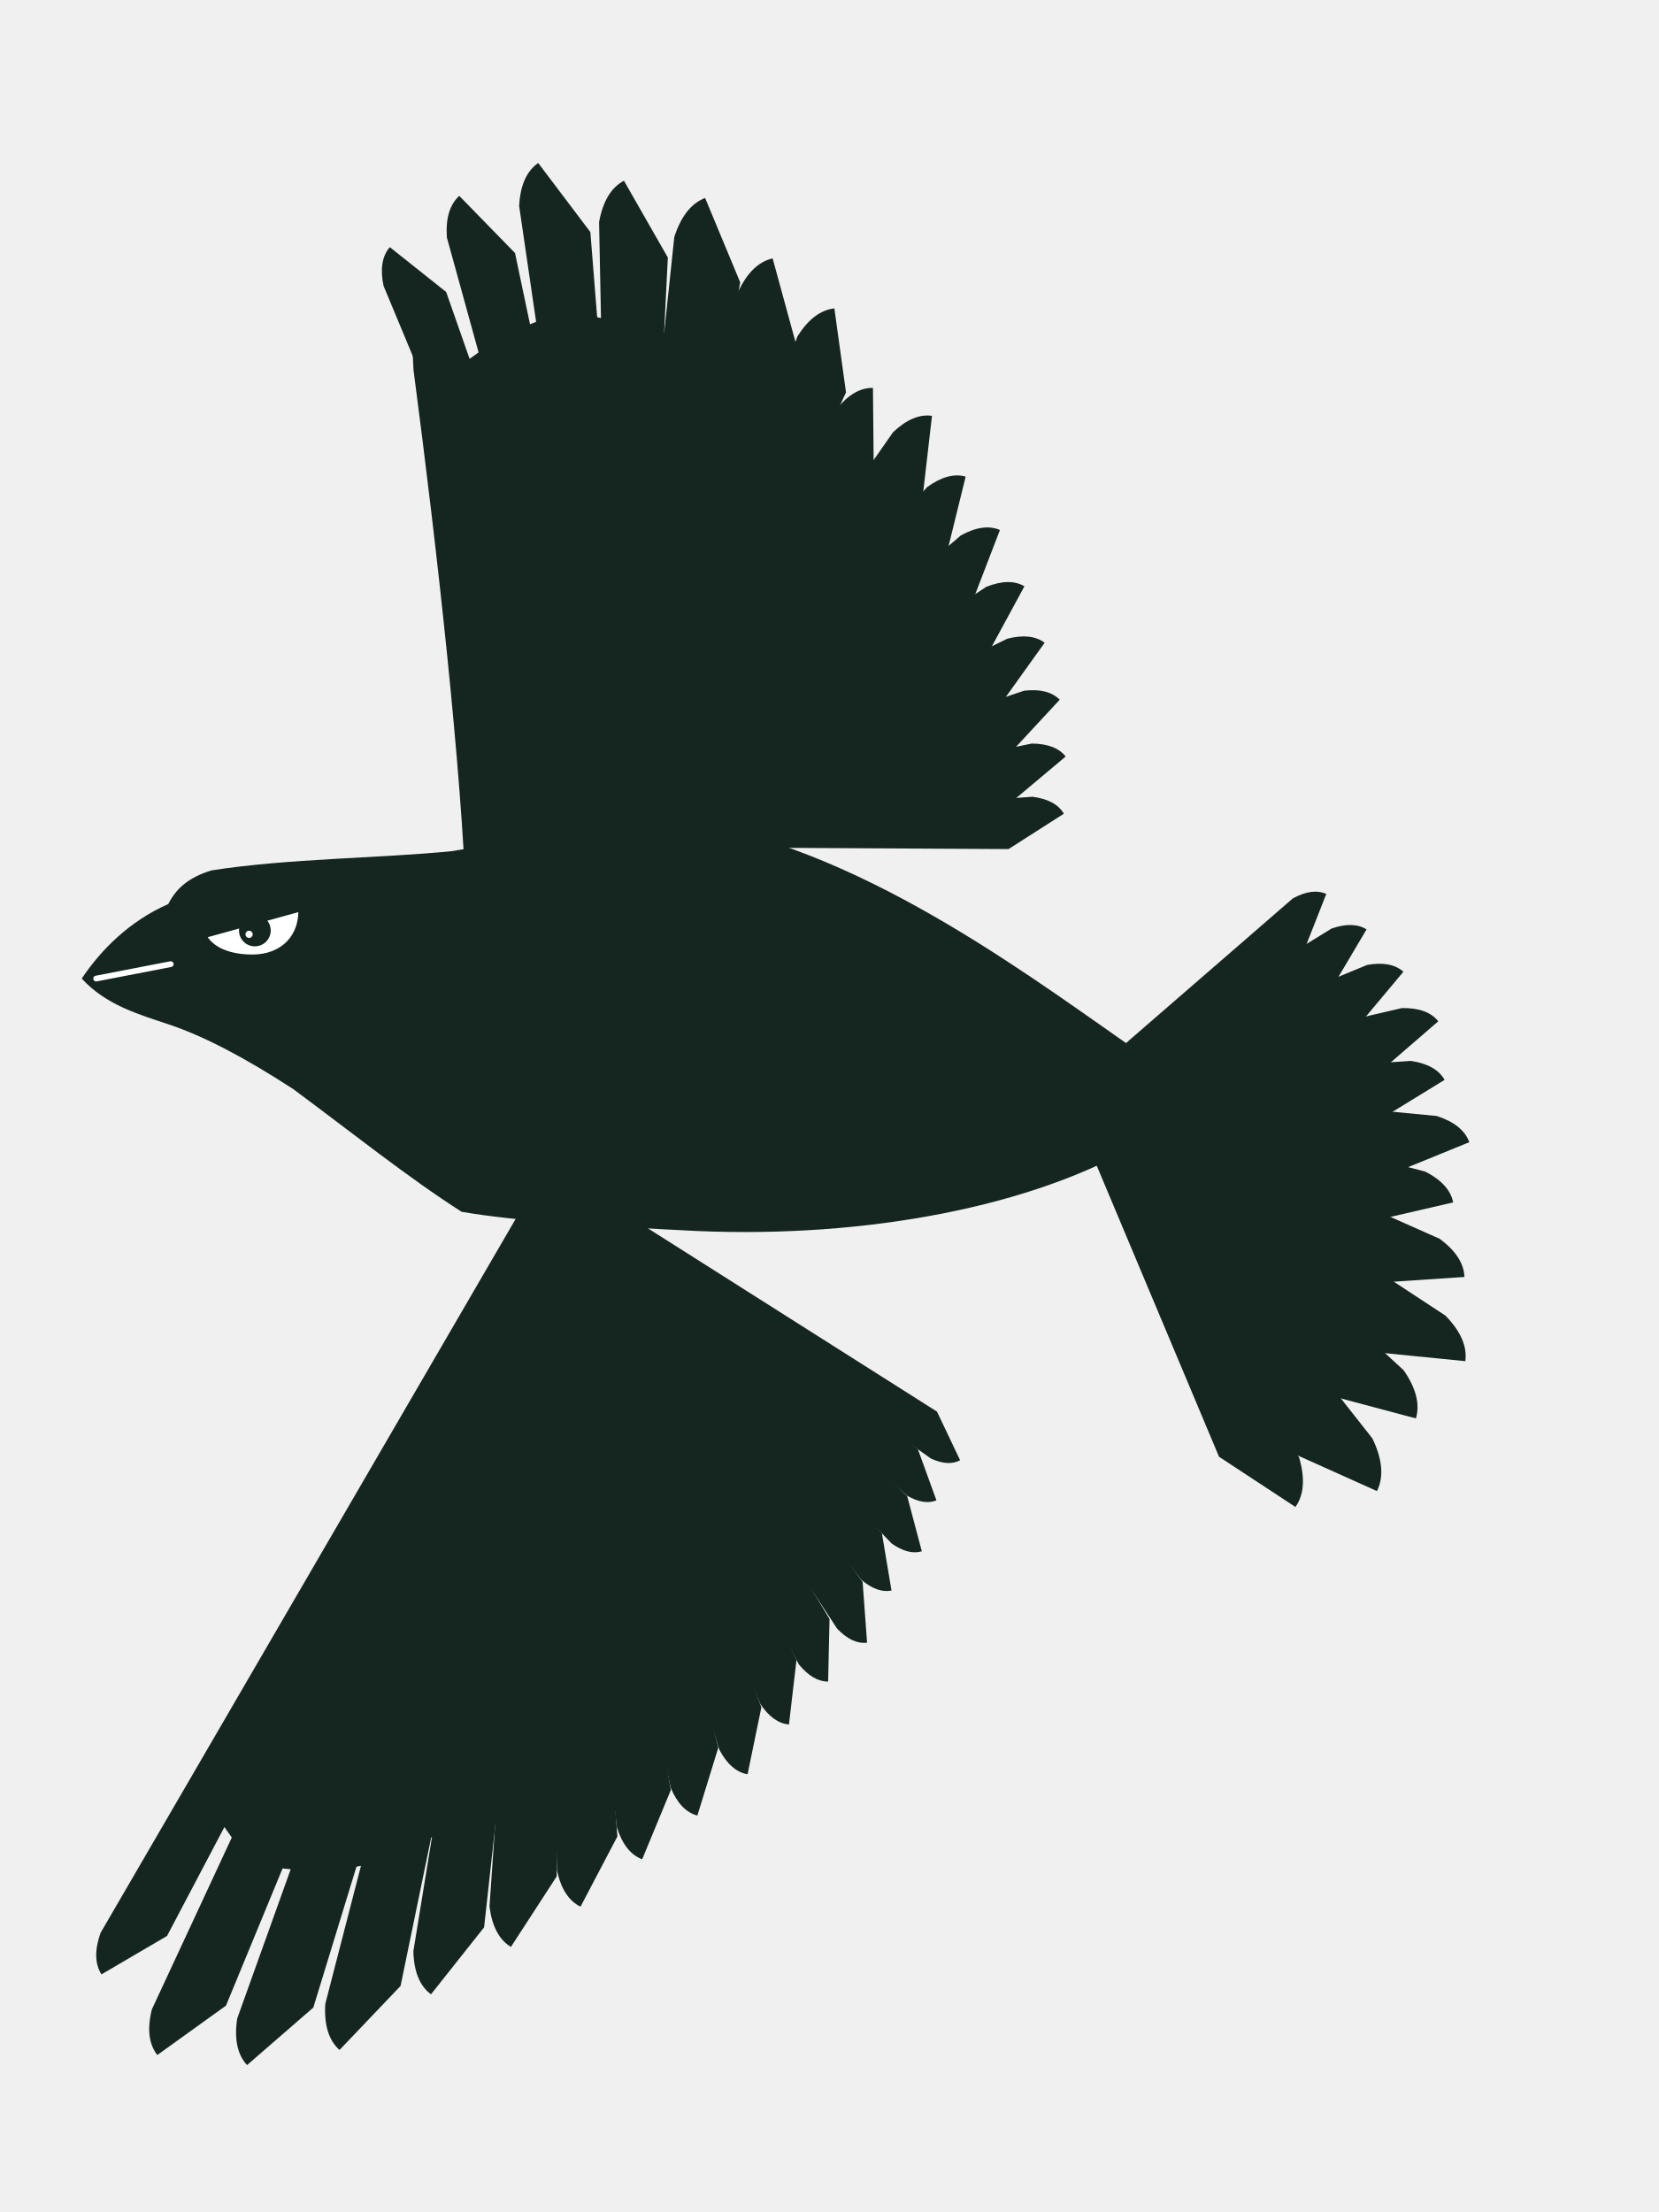
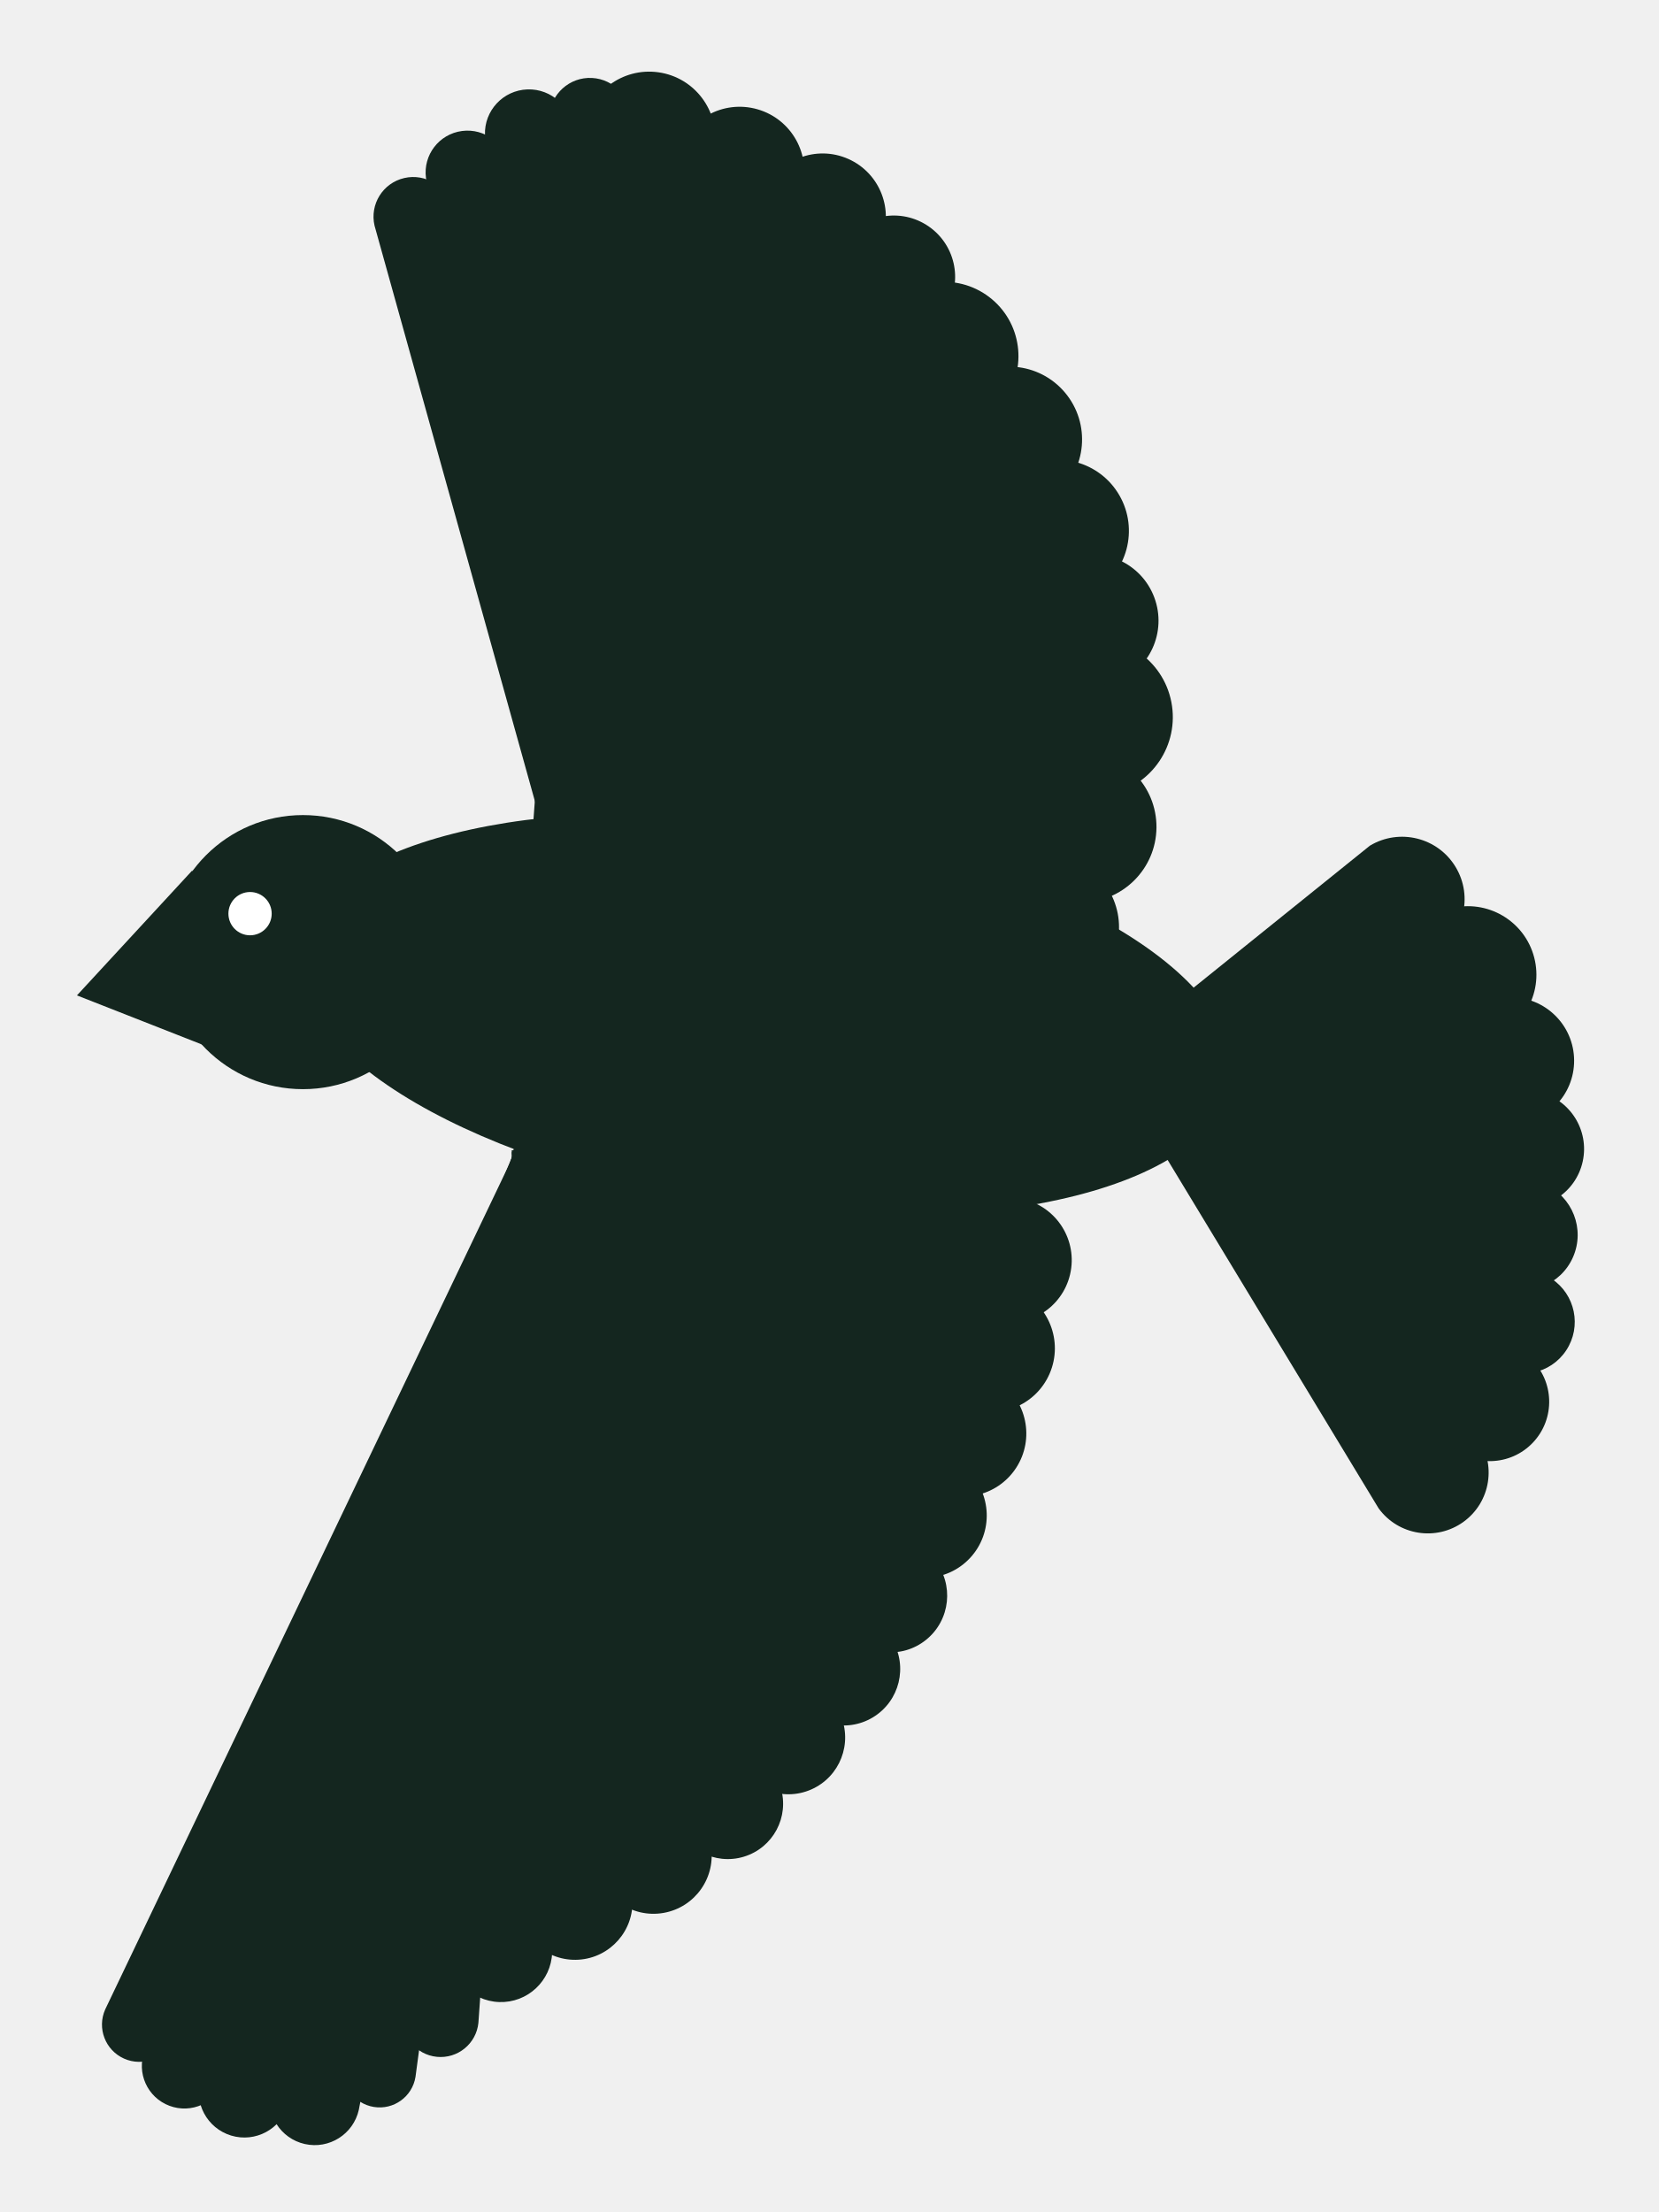
<svg xmlns="http://www.w3.org/2000/svg" viewBox="70 70 690 920" role="img" aria-labelledby="t">
  <g fill="#14261f">
-     <g transform="translate(330 418)">
-       <path d="M0 -4.7 L249.9 -11.7 Q260.5 -10.0 264.0 -3.5 L238.2 11.7 L0 4.7 Z" transform="rotate(-111.0)" />
-       <path d="M0 -5.2 L259.7 -13.0 Q271.4 -11.0 275.3 -3.9 L246.7 13.0 L0 5.2 Z" transform="rotate(-103.7)" />
-       <path d="M0 -5.6 L265.6 -14.1 Q278.3 -12.0 282.5 -4.2 L251.5 14.1 L0 5.6 Z" transform="rotate(-96.5)" />
-       <path d="M0 -5.8 L255.5 -14.4 Q268.5 -12.2 272.8 -4.3 L241.1 14.4 L0 5.8 Z" transform="rotate(-89.2)" />
-       <path d="M0 -5.9 L249.8 -14.9 Q263.2 -12.6 267.7 -4.5 L235.0 14.9 L0 5.9 Z" transform="rotate(-81.9)" />
-       <path d="M0 -5.8 L230.8 -14.5 Q243.9 -12.3 248.2 -4.3 L216.4 14.5 L0 5.8 Z" transform="rotate(-74.7)" />
-       <path d="M0 -5.5 L219.7 -13.8 Q232.1 -11.7 236.3 -4.1 L205.9 13.8 L0 5.5 Z" transform="rotate(-67.4)" />
-       <path d="M0 -5.0 L198.2 -12.4 Q209.4 -10.6 213.2 -3.7 L185.8 12.4 L0 5.0 Z" transform="rotate(-60.1)" />
-       <path d="M0 -5.1 L201.4 -12.6 Q212.8 -10.7 216.6 -3.8 L188.8 12.6 L0 5.1 Z" transform="rotate(-52.9)" />
-       <path d="M0 -4.8 L191.7 -12.0 Q202.5 -10.2 206.1 -3.6 L179.7 12.0 L0 4.8 Z" transform="rotate(-45.6)" />
-       <path d="M0 -4.7 L187.3 -11.8 Q197.9 -10.0 201.4 -3.5 L175.6 11.8 L0 4.7 Z" transform="rotate(-38.3)" />
-       <path d="M0 -4.6 L182.3 -11.4 Q192.6 -9.7 196.0 -3.4 L170.8 11.4 L0 4.6 Z" transform="rotate(-31.1)" />
-       <path d="M0 -4.5 L178.7 -11.2 Q188.8 -9.5 192.2 -3.4 L167.5 11.2 L0 4.5 Z" transform="rotate(-23.8)" />
-       <path d="M0 -4.4 L176.3 -11.1 Q186.2 -9.4 189.5 -3.3 L165.2 11.1 L0 4.4 Z" transform="rotate(-16.5)" />
-       <path d="M0 -4.3 L173.2 -10.9 Q183.0 -9.2 186.2 -3.3 L162.3 10.9 L0 4.3 Z" transform="rotate(-9.3)" />
-       <path d="M0 -4.3 L169.9 -10.7 Q179.5 -9.1 182.7 -3.2 L159.2 10.7 L0 4.3 Z" transform="rotate(-2.0)" />
-       <path d="M0 0 L-73.8 -192.2 L-51.0 -208.6 L-24.8 -219.0 L3.0 -212.8 L29.3 -206.7 L51.2 -186.7 L70.8 -170.1 L82.8 -144.2 L102.0 -134.7 L112.5 -114.9 L123.3 -97.5 L131.0 -78.9 L137.2 -60.5 L141.7 -42.1 L143.4 -23.4 L142.4 -5.0 Z" />
+     <g transform="translate(300 412)">
+       <path d="M0 -4.9 L258.5 -16.5 A16.5 16.5 0 0 1 258.5 16.5 L0 4.9 Z" transform="rotate(-103.0)" />
+       <path d="M0 -5.2 L272.6 -17.4 A17.4 17.4 0 0 1 272.6 17.4 L0 5.2 Z" transform="rotate(-97.5)" />
+       <path d="M0 -5.5 L286.7 -18.3 A18.3 18.3 0 0 1 286.7 18.3 L0 5.5 Z" transform="rotate(-92.0)" />
+       <path d="M0 -5.1 L293.1 -16.9 A16.9 16.9 0 0 1 293.1 16.9 L0 5.1 Z" transform="rotate(-87.0)" />
+       <path d="M0 -8.2 L287.5 -27.5 A27.5 27.5 0 0 1 287.5 27.5 L0 8.2 Z" transform="rotate(-82.0)" />
+       <path d="M0 -8.1 L281.6 -26.9 A26.9 26.9 0 0 1 281.6 26.9 L0 8.1 Z" transform="rotate(-74.0)" />
+       <path d="M0 -7.9 L275.7 -26.3 A26.3 26.3 0 0 1 275.7 26.3 L0 7.9 Z" transform="rotate(-66.0)" />
+       <path d="M0 -7.7 L267.5 -25.5 A25.5 25.5 0 0 1 267.5 25.5 L0 7.7 Z" transform="rotate(-58.0)" />
+       <path d="M0 -9.3 L253.1 -30.9 A30.9 30.9 0 0 1 253.1 30.9 L0 9.3 Z" transform="rotate(-50.0)" />
+       <path d="M0 -9.1 L247.7 -30.3 A30.3 30.3 0 0 1 247.7 30.3 L0 9.1 Z" transform="rotate(-40.0)" />
+       <path d="M0 -8.9 L242.4 -29.6 A29.6 29.6 0 0 1 242.4 29.6 L0 8.9 Z" transform="rotate(-30.0)" />
+       <path d="M0 -8.3 L239.4 -27.6 A27.6 27.6 0 0 1 239.4 27.6 L0 8.3 Z" transform="rotate(-20.5)" />
+       <path d="M0 -9.8 L229.2 -32.8 A32.8 32.8 0 0 1 229.2 32.8 L0 9.8 Z" transform="rotate(-11.0)" />
+       <path d="M0 -9.4 L219.6 -31.4 A31.4 31.4 0 0 1 219.6 31.4 L0 9.4 Z" transform="rotate(0.5)" />
+       <path d="M0 -9.0 L209.9 -30.1 A30.1 30.1 0 0 1 209.9 30.1 L0 9.0 Z" transform="rotate(12.0)" />
+       <path d="M0 0 L-55.7 -241.2 L-34.1 -258.8 L-9.6 -274.3 L14.6 -278.6 L39.5 -280.7 L76.5 -266.9 L110.6 -248.3 L139.7 -223.6 L164.3 -195.8 L191.7 -160.8 L212.0 -122.4 L225.1 -84.2 L231.5 -45.0 L225.9 2.0 L211.3 44.9 Z" />
    </g>
-     <g transform="translate(300 560)">
-       <path d="M0 4.9 L365.8 12.4 Q377.0 10.5 380.7 3.7 L353.5 -12.4 L0 -4.9 Z" transform="rotate(119.0)" />
-       <path d="M0 5.5 L383.6 13.8 Q396.0 11.7 400.1 4.1 L369.8 -13.8 L0 -5.5 Z" transform="rotate(113.7)" />
-       <path d="M0 5.7 L373.1 14.3 Q385.9 12.1 390.2 4.3 L358.8 -14.3 L0 -5.7 Z" transform="rotate(108.4)" />
-       <path d="M0 5.8 L356.0 14.4 Q369.0 12.2 373.3 4.3 L341.6 -14.4 L0 -5.8 Z" transform="rotate(103.1)" />
-       <path d="M0 5.6 L326.5 13.9 Q339.1 11.8 343.2 4.2 L312.6 -13.9 L0 -5.6 Z" transform="rotate(97.8)" />
-       <path d="M0 5.5 L303.8 13.7 Q316.1 11.6 320.2 4.1 L290.1 -13.7 L0 -5.5 Z" transform="rotate(92.4)" />
-       <path d="M0 5.2 L287.7 12.9 Q299.3 11.0 303.2 3.9 L274.8 -12.9 L0 -5.2 Z" transform="rotate(87.1)" />
-       <path d="M0 4.9 L271.1 12.2 Q282.0 10.4 285.7 3.7 L258.9 -12.2 L0 -4.9 Z" transform="rotate(81.8)" />
-       <path d="M0 4.6 L257.9 11.6 Q268.4 9.9 271.8 3.5 L246.3 -11.6 L0 -4.6 Z" transform="rotate(76.5)" />
-       <path d="M0 4.4 L247.4 11.1 Q257.4 9.5 260.8 3.3 L236.3 -11.1 L0 -4.4 Z" transform="rotate(71.2)" />
-       <path d="M0 4.2 L234.8 10.6 Q244.3 9.0 247.5 3.2 L224.3 -10.6 L0 -4.2 Z" transform="rotate(65.9)" />
-       <path d="M0 4.1 L226.4 10.2 Q235.5 8.6 238.6 3.1 L216.2 -10.2 L0 -4.1 Z" transform="rotate(60.6)" />
-       <path d="M0 4.0 L221.3 9.9 Q230.3 8.5 233.2 3.0 L211.4 -9.9 L0 -4.0 Z" transform="rotate(55.2)" />
-       <path d="M0 3.8 L210.5 9.5 Q219.0 8.0 221.9 2.8 L201.1 -9.5 L0 -3.8 Z" transform="rotate(49.9)" />
-       <path d="M0 3.7 L207.0 9.3 Q215.4 7.9 218.2 2.8 L197.7 -9.3 L0 -3.7 Z" transform="rotate(44.6)" />
-       <path d="M0 3.6 L197.7 8.9 Q205.6 7.6 208.3 2.7 L188.8 -8.9 L0 -3.6 Z" transform="rotate(39.3)" />
-       <path d="M0 3.5 L195.5 8.8 Q203.4 7.5 206.0 2.6 L186.7 -8.8 L0 -3.5 Z" transform="rotate(34.0)" />
-       <path d="M0 0 L-143.9 259.7 L-125.4 285.8 L-95.9 288.8 L-65.8 283.6 L-36.1 265.3 L-10.6 249.5 L11.9 236.2 L31.7 220.6 L49.5 206.2 L65.6 192.5 L78.9 176.2 L91.5 162.1 L103.7 149.5 L111.4 132.5 L121.1 119.5 L125.7 102.9 L133.2 89.9 Z" />
+     <g transform="translate(290 548)">
+       <path d="M0 -4.7 L398.5 -15.5 A15.5 15.5 0 0 1 398.5 15.5 L0 4.7 Z" transform="rotate(114.0)" />
+       <path d="M0 -5.3 L407.3 -17.7 A17.7 17.7 0 0 1 407.3 17.7 L0 5.3 Z" transform="rotate(110.6)" />
+       <path d="M0 -5.7 L409.5 -19.0 A19.0 19.0 0 0 1 409.5 19.0 L0 5.7 Z" transform="rotate(106.8)" />
+       <path d="M0 -5.6 L405.3 -18.8 A18.8 18.8 0 0 1 405.3 18.8 L0 5.6 Z" transform="rotate(102.7)" />
+       <path d="M0 -4.5 L388.4 -15.1 A15.1 15.1 0 0 1 388.4 15.1 L0 4.5 Z" transform="rotate(99.2)" />
+       <path d="M0 -4.7 L363.6 -15.8 A15.8 15.8 0 0 1 363.6 15.8 L0 4.7 Z" transform="rotate(95.8)" />
+       <path d="M0 -6.4 L333.6 -21.3 A21.3 21.3 0 0 1 333.6 21.3 L0 6.4 Z" transform="rotate(92.0)" />
+       <path d="M0 -7.2 L313.8 -23.9 A23.9 23.9 0 0 1 313.8 23.9 L0 7.2 Z" transform="rotate(86.5)" />
+       <path d="M0 -7.3 L298.3 -24.2 A24.2 24.2 0 0 1 298.3 24.2 L0 7.3 Z" transform="rotate(80.0)" />
+       <path d="M0 -6.9 L284.5 -23.0 A23.0 23.0 0 0 1 284.5 23.0 L0 6.9 Z" transform="rotate(73.1)" />
+       <path d="M0 -7.1 L267.4 -23.6 A23.6 23.6 0 0 1 267.4 23.6 L0 7.1 Z" transform="rotate(66.2)" />
+       <path d="M0 -7.1 L252.7 -23.5 A23.5 23.5 0 0 1 252.7 23.5 L0 7.1 Z" transform="rotate(58.8)" />
+       <path d="M0 -7.1 L238.9 -23.6 A23.6 23.6 0 0 1 238.9 23.6 L0 7.1 Z" transform="rotate(51.0)" />
+       <path d="M0 -7.8 L224.2 -25.9 A25.9 25.9 0 0 1 224.2 25.9 L0 7.8 Z" transform="rotate(42.8)" />
+       <path d="M0 -7.9 L215.9 -26.2 A26.2 26.2 0 0 1 215.9 26.2 L0 7.9 Z" transform="rotate(33.2)" />
+       <path d="M0 -7.9 L209.3 -26.5 A26.5 26.5 0 0 1 209.3 26.5 L0 7.9 Z" transform="rotate(23.3)" />
+       <path d="M0 -7.8 L205.0 -26.0 A26.0 26.0 0 0 1 205.0 26.0 L0 7.8 Z" transform="rotate(13.0)" />
+       <path d="M0 0 L-151.6 340.4 L-134.3 358.1 L-111.1 369.3 L-83.8 372.4 L-58.4 358.4 L-34.6 339.7 L-11.1 319.2 L18.6 303.4 L50.4 285.8 L80.3 264.8 L105.5 239.7 L128.7 212.6 L148.7 183.6 L165.3 152.8 L182.2 119.5 L194.9 84.0 L202.6 46.8 Z" />
    </g>
-     <g transform="translate(520 525)">
-       <path d="M0 -4.0 L119.2 -10.1 Q128.3 -8.6 131.3 -3.0 L109.1 10.1 L0 4.0 Z" transform="rotate(-38.0)" />
-       <path d="M0 -4.2 L124.1 -10.5 Q133.5 -8.9 136.7 -3.2 L113.6 10.5 L0 4.2 Z" transform="rotate(-28.7)" />
-       <path d="M0 -4.4 L129.8 -11.0 Q139.7 -9.3 143.0 -3.3 L118.8 11.0 L0 4.4 Z" transform="rotate(-19.5)" />
-       <path d="M0 -4.7 L137.3 -11.6 Q147.8 -9.9 151.2 -3.5 L125.7 11.6 L0 4.7 Z" transform="rotate(-10.2)" />
-       <path d="M0 -4.6 L137.0 -11.6 Q147.4 -9.9 150.9 -3.5 L125.4 11.6 L0 4.6 Z" transform="rotate(-0.9)" />
-       <path d="M0 -5.0 L147.3 -12.5 Q158.6 -10.6 162.3 -3.7 L134.9 12.5 L0 5.0 Z" transform="rotate(8.4)" />
-       <path d="M0 -4.9 L145.9 -12.4 Q157.1 -10.5 160.8 -3.7 L133.6 12.4 L0 4.9 Z" transform="rotate(17.6)" />
-       <path d="M0 -5.4 L160.0 -13.6 Q172.2 -11.5 176.3 -4.1 L146.5 13.6 L0 5.4 Z" transform="rotate(26.9)" />
-       <path d="M0 -6.0 L176.4 -14.9 Q189.8 -12.7 194.3 -4.5 L161.4 14.9 L0 6.0 Z" transform="rotate(36.2)" />
-       <path d="M0 -6.0 L175.7 -14.9 Q189.1 -12.6 193.6 -4.5 L160.8 14.9 L0 6.0 Z" transform="rotate(45.5)" />
-       <path d="M0 -6.3 L186.7 -15.8 Q201.0 -13.4 205.7 -4.7 L170.9 15.8 L0 6.3 Z" transform="rotate(54.7)" />
-       <path d="M0 -5.9 L175.5 -14.9 Q188.9 -12.6 193.3 -4.5 L160.6 14.9 L0 5.9 Z" transform="rotate(64.0)" />
-       <path d="M0 0 L72.4 -56.6 L83.9 -46.0 L94.4 -33.3 L104.2 -18.7 L105.6 -1.7 L112.4 16.5 L107.2 34.1 L110.0 55.9 L109.8 80.3 L95.1 96.6 L83.2 117.6 L59.3 121.6 Z" />
+     <g transform="translate(540 512)">
+       <path d="M0 -7.8 L132.0 -26.0 A26.0 26.0 0 0 1 132.0 26.0 L0 7.8 Z" transform="rotate(-31.0)" />
+       <path d="M0 -8.6 L145.2 -28.5 A28.5 28.5 0 0 1 145.2 28.5 L0 8.6 Z" transform="rotate(-14.6)" />
+       <path d="M0 -7.9 L158.3 -26.4 A26.4 26.4 0 0 1 158.3 26.4 L0 7.9 Z" transform="rotate(-0.3)" />
+       <path d="M0 -7.3 L168.4 -24.3 A24.3 24.3 0 0 1 168.4 24.3 L0 7.3 Z" transform="rotate(12.3)" />
+       <path d="M0 -6.9 L178.2 -23.0 A23.0 23.0 0 0 1 178.2 23.0 L0 6.9 Z" transform="rotate(23.7)" />
+       <path d="M0 -6.4 L195.8 -21.5 A21.5 21.5 0 0 1 195.8 21.5 L0 6.4 Z" transform="rotate(33.4)" />
+       <path d="M0 -7.4 L205.6 -24.7 A24.7 24.7 0 0 1 205.6 24.7 L0 7.4 Z" transform="rotate(43.3)" />
+       <path d="M0 -7.6 L210.7 -25.3 A25.3 25.3 0 0 1 210.7 25.3 L0 7.6 Z" transform="rotate(54.0)" />
+       <path d="M0 0 L121.9 -73.2 L151.3 -39.3 L166.2 -0.8 L169.5 36.9 L165.9 72.9 L163.2 107.7 L150.9 142.1 L124.8 171.8 Z" />
    </g>
-     <path d="M330 420 L264 448 C262 390 252 300 242 224 L240 186 Z" />
-     <path d="M104 477 C112 465 124 453 140 446 C143 440 148 435 158 432 C190 427 228 427 258 424 C284 420 310 410 345 410 C420 418 490 470 540 505 L545 545 C500 572 430 585 360 582 C320 580 285 578 262 574 C240 560 215 540 192 523 C172 510 155 501 140 496 C128 492 114 488 104 477 Z" />
-     <path d="M141 471 C131 473 120 475 110 477" fill="none" stroke="#fff" stroke-width="2.4" stroke-linecap="round" />
-     <path d="M155 457 L194 447 C195 459 187 467 175 467 C164 467 157 463 155 457 Z" fill="#fff" />
-     <circle cx="176" cy="457" r="6.6" />
-     <path d="M150 455 L199 442 L199 448 L152 461 Z" />
-     <circle cx="173.6" cy="458.6" r="1.5" fill="#fff" />
+     <ellipse cx="388" cy="492" rx="196" ry="80" transform="rotate(8 388 492)" />
+     <circle cx="196" cy="466" r="57" />
+     <path d="M150 432 L102 484 L158 506 Z" />
+     <circle cx="174" cy="450" r="9" fill="#fff" />
  </g>
</svg>
